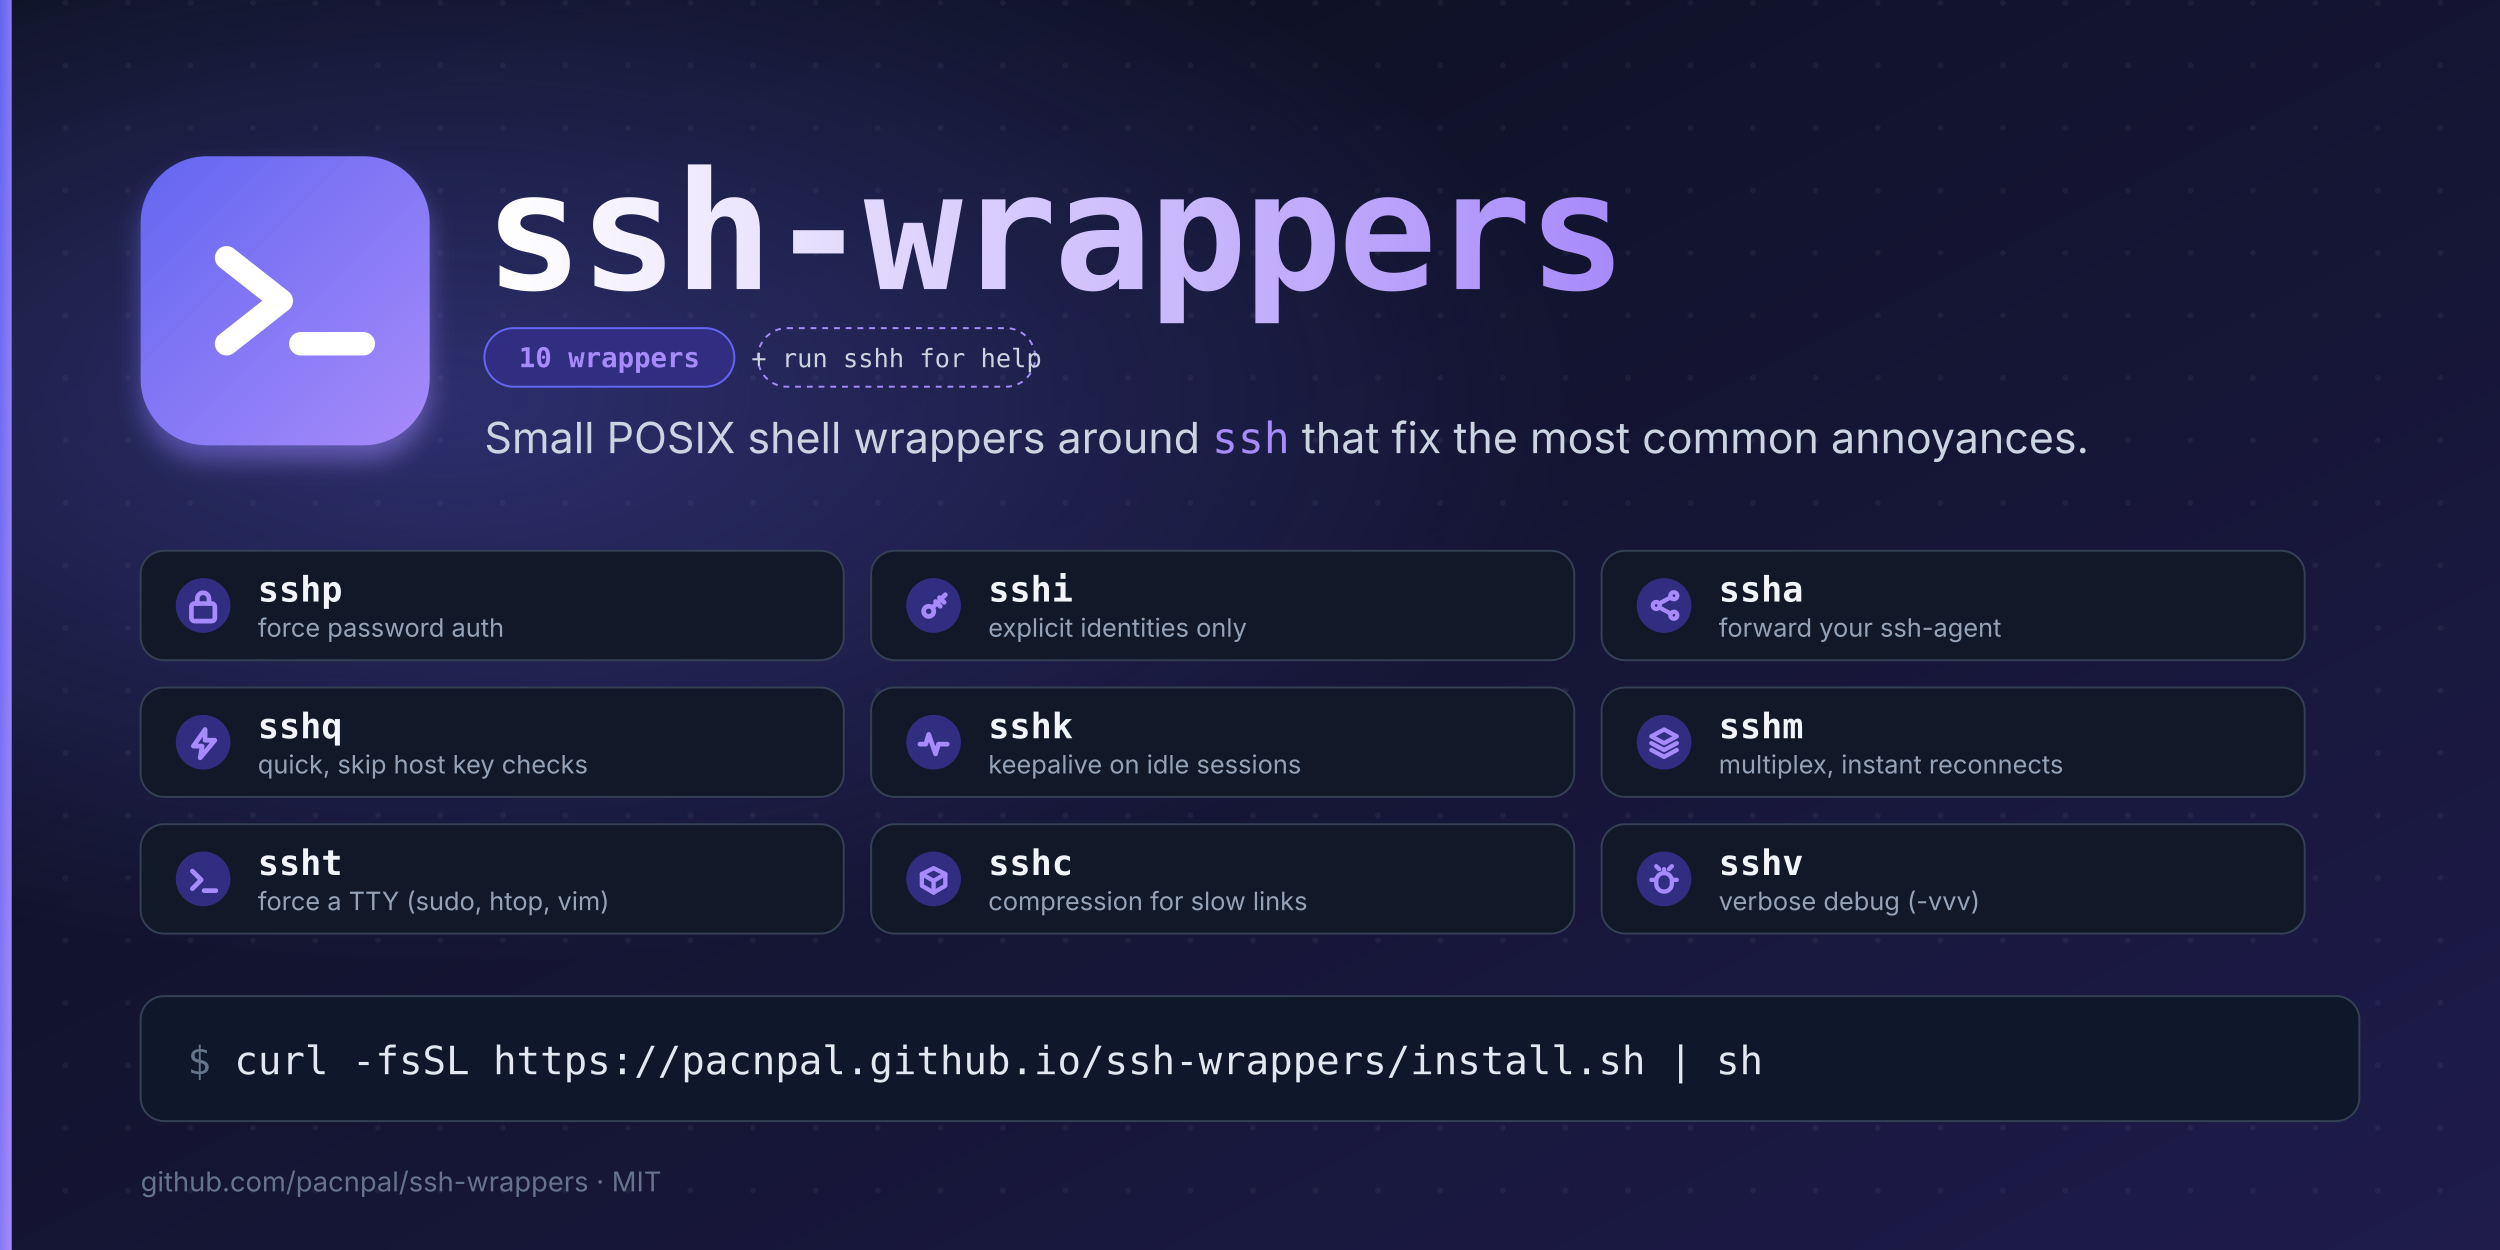
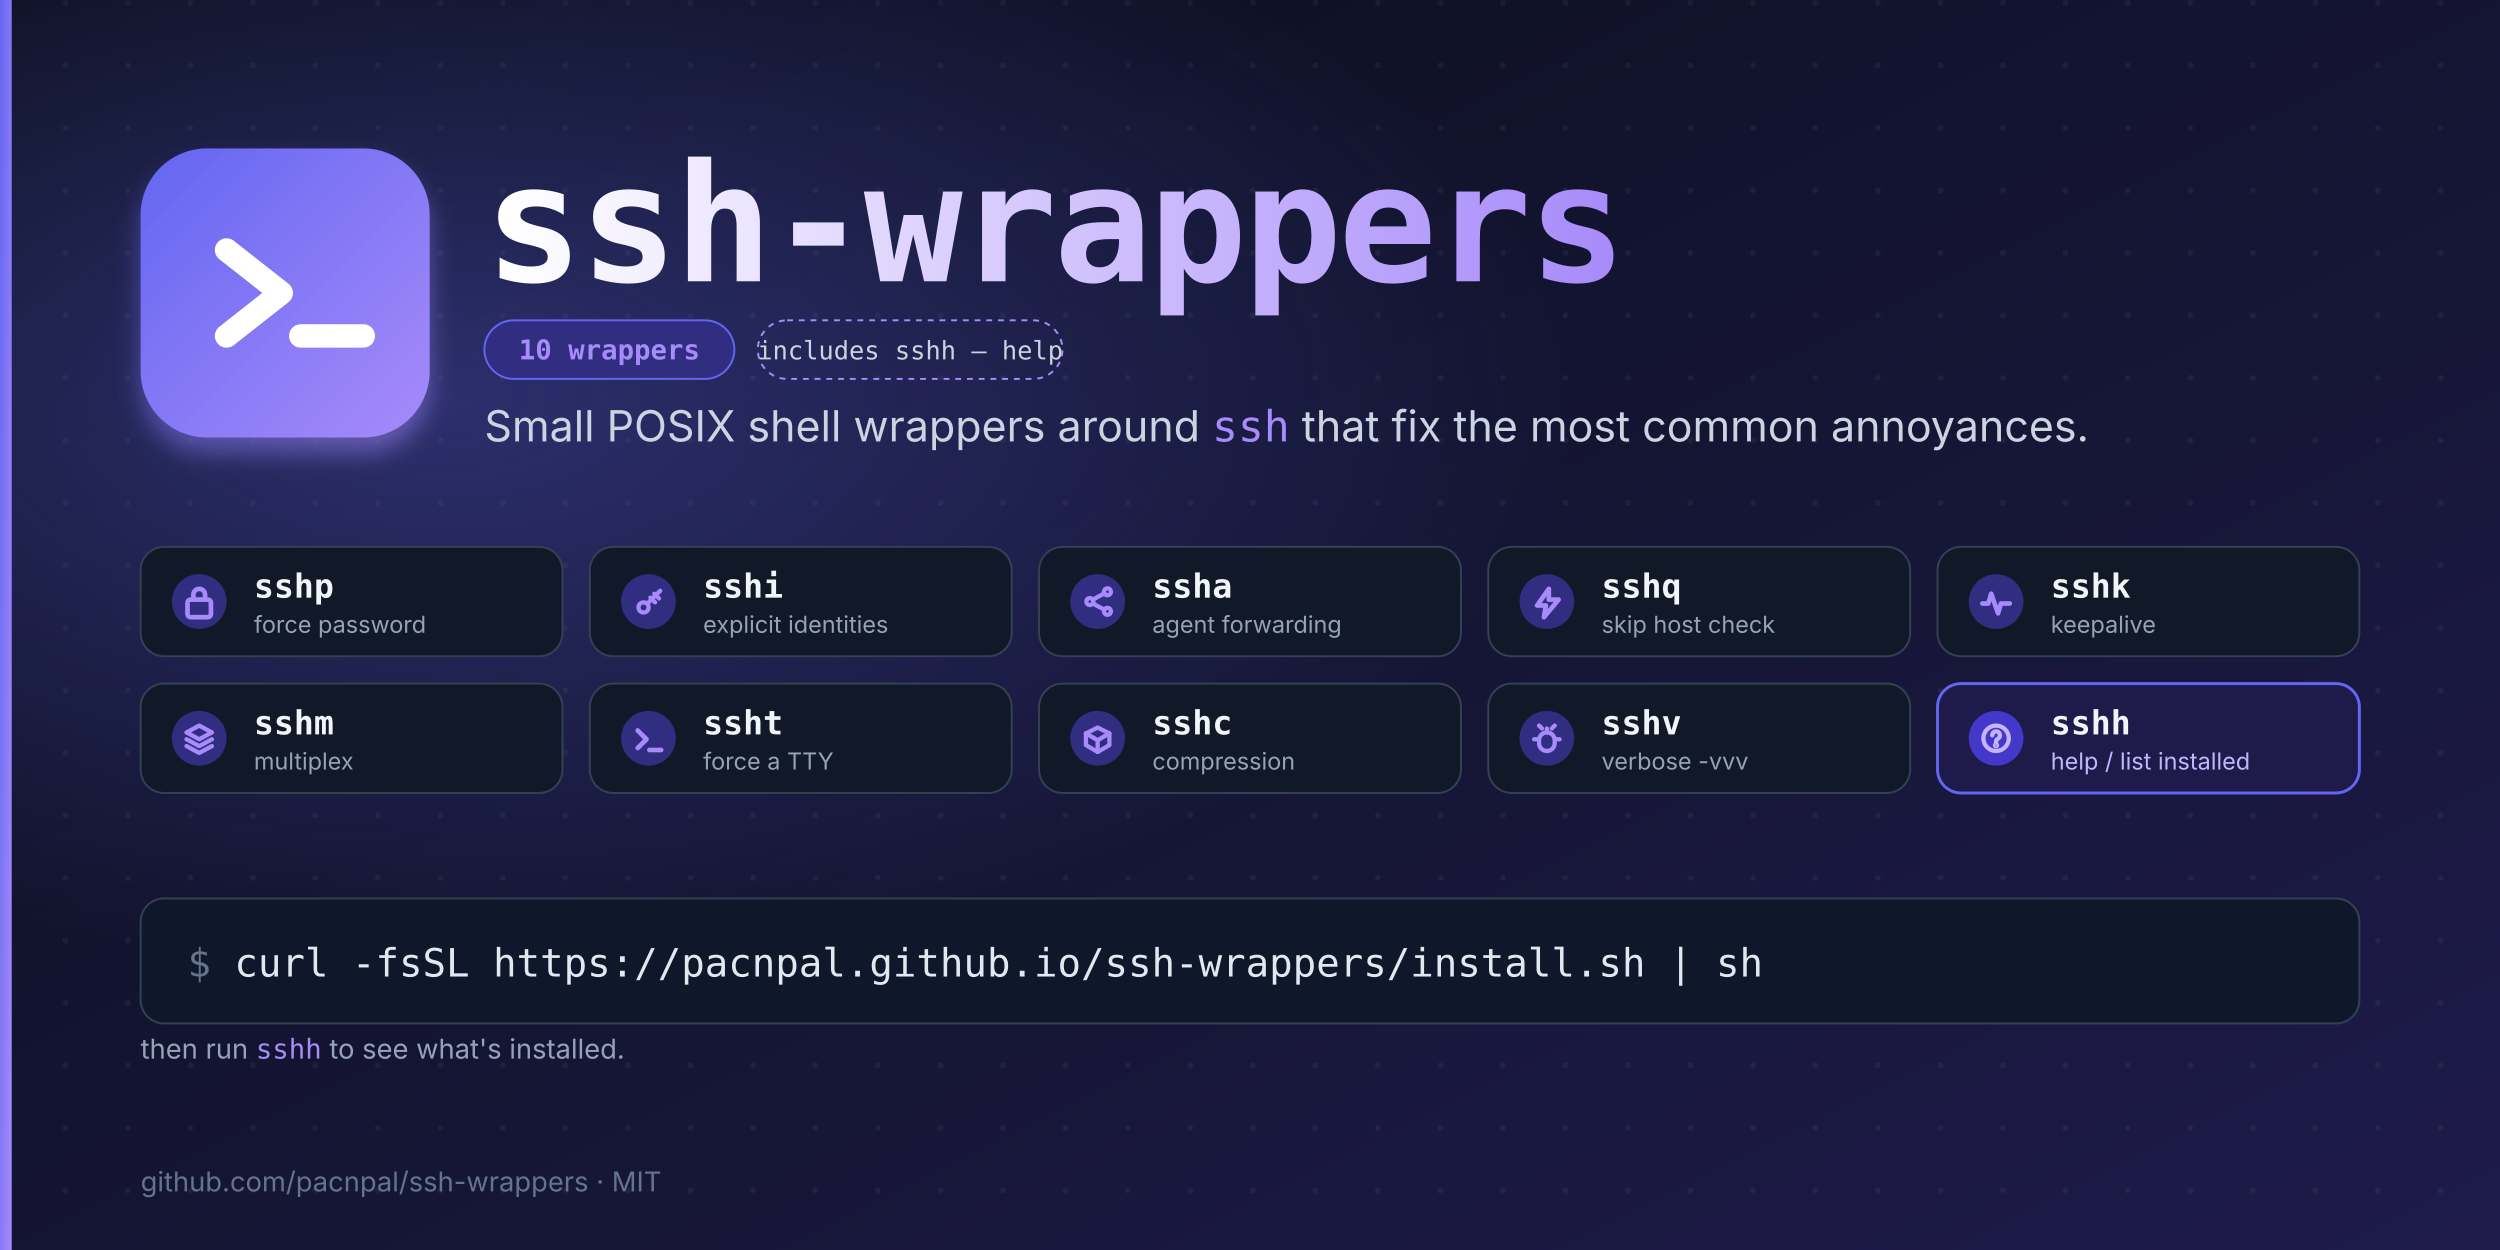
- <svg xmlns="http://www.w3.org/2000/svg" viewBox="0 0 1280 640" width="1280" height="640" role="img" aria-label="ssh-wrappers — nine small POSIX shell wrappers around ssh">
+ <svg xmlns="http://www.w3.org/2000/svg" viewBox="0 0 1280 640" width="1280" height="640" role="img" aria-label="ssh-wrappers — ten small POSIX shell wrappers around ssh">
  <defs>
    <linearGradient id="bg" x1="0" y1="0" x2="1" y2="1">
      <stop offset="0" stop-color="#0a0e1a" />
      <stop offset="1" stop-color="#1e1b4b" />
    </linearGradient>
    <linearGradient id="brand" x1="0" y1="0" x2="1" y2="1">
      <stop offset="0" stop-color="#6366f1" />
      <stop offset="1" stop-color="#a78bfa" />
    </linearGradient>
    <linearGradient id="title" x1="0" y1="0" x2="1" y2="0">
      <stop offset="0" stop-color="#ffffff" />
      <stop offset="1" stop-color="#a78bfa" />
    </linearGradient>
    <radialGradient id="glow" cx="0.18" cy="0.32" r="0.45">
      <stop offset="0" stop-color="#6366f1" stop-opacity="0.35" />
      <stop offset="1" stop-color="#6366f1" stop-opacity="0" />
    </radialGradient>
    <pattern id="dots" x="0" y="0" width="32" height="32" patternUnits="userSpaceOnUse">
      <circle cx="1.5" cy="1.5" r="1.5" fill="#ffffff" opacity="0.05" />
    </pattern>
    <filter id="shadow" x="-20%" y="-20%" width="140%" height="140%">
      <feGaussianBlur stdDeviation="6" result="b" />
      <feOffset dx="0" dy="8" in="b" result="o" />
      <feComponentTransfer in="o" result="t">
        <feFuncA type="linear" slope="0.5" />
      </feComponentTransfer>
      <feMerge>
        <feMergeNode in="t" />
        <feMergeNode in="SourceGraphic" />
      </feMerge>
    </filter>
  </defs>
  <rect width="1280" height="640" fill="url(#bg)" />
  <rect width="1280" height="640" fill="url(#dots)" />
  <rect width="1280" height="640" fill="url(#glow)" />
  <rect x="0" y="0" width="6" height="640" fill="url(#brand)" />
-   <g transform="translate(72, 80)" filter="url(#shadow)">
+   <g transform="translate(72, 76)" filter="url(#shadow)">
    <rect width="148" height="148" rx="34" fill="url(#brand)" />
    <g fill="none" stroke="#ffffff" stroke-width="12" stroke-linecap="round" stroke-linejoin="round">
      <path d="M44 52 L72 74 L44 96" />
      <path d="M82 96 L114 96" />
    </g>
  </g>
-   <text x="248" y="148" font-family="ui-monospace, SF Mono, Menlo, Consolas, monospace" font-size="84" font-weight="700" fill="url(#title)" letter-spacing="-2">ssh-wrappers</text>
-   <g transform="translate(248, 168)">
+   <text x="248" y="144" font-family="ui-monospace, SF Mono, Menlo, Consolas, monospace" font-size="84" font-weight="700" fill="url(#title)" letter-spacing="-2">ssh-wrappers</text>
+   <g transform="translate(248, 164)">
    <rect x="0" y="0" width="128" height="30" rx="15" fill="#312e81" stroke="#6366f1" stroke-width="1" />
    <text x="64" y="20" font-family="ui-monospace, SF Mono, Menlo, monospace" font-size="14" font-weight="600" fill="#a78bfa" text-anchor="middle">10 wrappers</text>
  </g>
-   <g transform="translate(388, 168)">
-     <rect x="0" y="0" width="142" height="30" rx="15" fill="transparent" stroke="#a78bfa" stroke-width="1" stroke-dasharray="3 3" />
-     <text x="71" y="20" font-family="ui-monospace, SF Mono, Menlo, monospace" font-size="13" font-weight="500" fill="#cbd5e1" text-anchor="middle">+ run sshh for help</text>
+   <g transform="translate(388, 164)">
+     <rect x="0" y="0" width="156" height="30" rx="15" fill="transparent" stroke="#a78bfa" stroke-width="1" stroke-dasharray="3 3" />
+     <text x="78" y="20" font-family="ui-monospace, SF Mono, Menlo, monospace" font-size="13" font-weight="500" fill="#cbd5e1" text-anchor="middle">includes sshh — help</text>
  </g>
-   <text x="248" y="232" font-family="-apple-system, Segoe UI, system-ui, sans-serif" font-size="22" font-weight="400" fill="#cbd5e1">Small POSIX shell wrappers around <tspan font-family="ui-monospace, SF Mono, Menlo, monospace" fill="#a78bfa">ssh</tspan> that fix the most common annoyances.</text>
+   <text x="248" y="226" font-family="-apple-system, Segoe UI, system-ui, sans-serif" font-size="22" font-weight="400" fill="#cbd5e1">Small POSIX shell wrappers around <tspan font-family="ui-monospace, SF Mono, Menlo, monospace" fill="#a78bfa">ssh</tspan> that fix the most common annoyances.</text>
  <g font-family="-apple-system, Segoe UI, system-ui, sans-serif">
-     <g transform="translate(72, 282)">
-       <rect width="360" height="56" rx="12" fill="#111827" stroke="#334155" stroke-width="1" />
-       <circle cx="32" cy="28" r="14" fill="#312e81" />
-       <g transform="translate(24, 20)" fill="none" stroke="#a78bfa" stroke-width="2.4" stroke-linecap="round" stroke-linejoin="round">
+     <g transform="translate(72, 280)">
+       <rect width="216" height="56" rx="12" fill="#111827" stroke="#334155" stroke-width="1" />
+       <circle cx="30" cy="28" r="14" fill="#312e81" />
+       <g transform="translate(22, 20)" fill="none" stroke="#a78bfa" stroke-width="2.4" stroke-linecap="round" stroke-linejoin="round">
        <rect x="2" y="7" width="12" height="9" rx="1.6" />
        <path d="M5 7V4.5a3 3 0 1 1 6 0V7" />
      </g>
-       <text x="60" y="26" font-family="ui-monospace, SF Mono, Menlo, monospace" font-size="18" font-weight="700" fill="#f1f5f9">sshp</text>
-       <text x="60" y="44" font-size="13" fill="#94a3b8">force password auth</text>
+       <text x="58" y="26" font-family="ui-monospace, SF Mono, Menlo, monospace" font-size="17" font-weight="700" fill="#f1f5f9">sshp</text>
+       <text x="58" y="44" font-size="12" fill="#94a3b8">force password</text>
    </g>
-     <g transform="translate(446, 282)">
-       <rect width="360" height="56" rx="12" fill="#111827" stroke="#334155" stroke-width="1" />
-       <circle cx="32" cy="28" r="14" fill="#312e81" />
-       <g transform="translate(24, 20)" fill="none" stroke="#a78bfa" stroke-width="2.4" stroke-linecap="round" stroke-linejoin="round">
+     <g transform="translate(302, 280)">
+       <rect width="216" height="56" rx="12" fill="#111827" stroke="#334155" stroke-width="1" />
+       <circle cx="30" cy="28" r="14" fill="#312e81" />
+       <g transform="translate(22, 20)" fill="none" stroke="#a78bfa" stroke-width="2.2" stroke-linecap="round" stroke-linejoin="round">
        <circle cx="5.5" cy="11" r="2.6" />
        <path d="M7.5 9l6.5-6.5M11 4l2.4 2.4M9 6l2.4 2.4" />
      </g>
-       <text x="60" y="26" font-family="ui-monospace, SF Mono, Menlo, monospace" font-size="18" font-weight="700" fill="#f1f5f9">sshi</text>
-       <text x="60" y="44" font-size="13" fill="#94a3b8">explicit identities only</text>
+       <text x="58" y="26" font-family="ui-monospace, SF Mono, Menlo, monospace" font-size="17" font-weight="700" fill="#f1f5f9">sshi</text>
+       <text x="58" y="44" font-size="12" fill="#94a3b8">explicit identities</text>
    </g>
-     <g transform="translate(820, 282)">
-       <rect width="360" height="56" rx="12" fill="#111827" stroke="#334155" stroke-width="1" />
-       <circle cx="32" cy="28" r="14" fill="#312e81" />
-       <g transform="translate(24, 20)" fill="none" stroke="#a78bfa" stroke-width="2.2" stroke-linecap="round" stroke-linejoin="round">
+     <g transform="translate(532, 280)">
+       <rect width="216" height="56" rx="12" fill="#111827" stroke="#334155" stroke-width="1" />
+       <circle cx="30" cy="28" r="14" fill="#312e81" />
+       <g transform="translate(22, 20)" fill="none" stroke="#a78bfa" stroke-width="2.2" stroke-linecap="round" stroke-linejoin="round">
        <circle cx="4" cy="8" r="1.8" />
        <circle cx="13" cy="3" r="1.8" />
        <circle cx="13" cy="13" r="1.8" />
        <path d="M5.5 7l6-3.2M5.5 9l6 3.2" />
      </g>
-       <text x="60" y="26" font-family="ui-monospace, SF Mono, Menlo, monospace" font-size="18" font-weight="700" fill="#f1f5f9">ssha</text>
-       <text x="60" y="44" font-size="13" fill="#94a3b8">forward your ssh-agent</text>
+       <text x="58" y="26" font-family="ui-monospace, SF Mono, Menlo, monospace" font-size="17" font-weight="700" fill="#f1f5f9">ssha</text>
+       <text x="58" y="44" font-size="12" fill="#94a3b8">agent forwarding</text>
    </g>
-     <g transform="translate(72, 352)">
-       <rect width="360" height="56" rx="12" fill="#111827" stroke="#334155" stroke-width="1" />
-       <circle cx="32" cy="28" r="14" fill="#312e81" />
-       <g transform="translate(24, 20)" fill="none" stroke="#a78bfa" stroke-width="2.4" stroke-linecap="round" stroke-linejoin="round">
+     <g transform="translate(762, 280)">
+       <rect width="216" height="56" rx="12" fill="#111827" stroke="#334155" stroke-width="1" />
+       <circle cx="30" cy="28" r="14" fill="#312e81" />
+       <g transform="translate(22, 20)" fill="none" stroke="#a78bfa" stroke-width="2.4" stroke-linecap="round" stroke-linejoin="round">
        <path d="M9 1.5L3 10h4.5l-1 6 7.5-9h-5z" />
      </g>
-       <text x="60" y="26" font-family="ui-monospace, SF Mono, Menlo, monospace" font-size="18" font-weight="700" fill="#f1f5f9">sshq</text>
-       <text x="60" y="44" font-size="13" fill="#94a3b8">quick, skip host key checks</text>
+       <text x="58" y="26" font-family="ui-monospace, SF Mono, Menlo, monospace" font-size="17" font-weight="700" fill="#f1f5f9">sshq</text>
+       <text x="58" y="44" font-size="12" fill="#94a3b8">skip host check</text>
    </g>
-     <g transform="translate(446, 352)">
-       <rect width="360" height="56" rx="12" fill="#111827" stroke="#334155" stroke-width="1" />
-       <circle cx="32" cy="28" r="14" fill="#312e81" />
-       <g transform="translate(24, 20)" fill="none" stroke="#a78bfa" stroke-width="2.4" stroke-linecap="round" stroke-linejoin="round">
+     <g transform="translate(992, 280)">
+       <rect width="216" height="56" rx="12" fill="#111827" stroke="#334155" stroke-width="1" />
+       <circle cx="30" cy="28" r="14" fill="#312e81" />
+       <g transform="translate(22, 20)" fill="none" stroke="#a78bfa" stroke-width="2.4" stroke-linecap="round" stroke-linejoin="round">
        <path d="M1 9h3l1.5-5L9 14l1.5-5h4.5" />
      </g>
-       <text x="60" y="26" font-family="ui-monospace, SF Mono, Menlo, monospace" font-size="18" font-weight="700" fill="#f1f5f9">sshk</text>
-       <text x="60" y="44" font-size="13" fill="#94a3b8">keepalive on idle sessions</text>
+       <text x="58" y="26" font-family="ui-monospace, SF Mono, Menlo, monospace" font-size="17" font-weight="700" fill="#f1f5f9">sshk</text>
+       <text x="58" y="44" font-size="12" fill="#94a3b8">keepalive</text>
    </g>
-     <g transform="translate(820, 352)">
-       <rect width="360" height="56" rx="12" fill="#111827" stroke="#334155" stroke-width="1" />
-       <circle cx="32" cy="28" r="14" fill="#312e81" />
-       <g transform="translate(24, 20)" fill="none" stroke="#a78bfa" stroke-width="2.2" stroke-linecap="round" stroke-linejoin="round">
+     <g transform="translate(72, 350)">
+       <rect width="216" height="56" rx="12" fill="#111827" stroke="#334155" stroke-width="1" />
+       <circle cx="30" cy="28" r="14" fill="#312e81" />
+       <g transform="translate(22, 20)" fill="none" stroke="#a78bfa" stroke-width="2.2" stroke-linecap="round" stroke-linejoin="round">
        <path d="M8 1.5l6.5 3.5L8 8.5 1.5 5z" />
        <path d="M1.5 8.5L8 12l6.5-3.5" />
        <path d="M1.5 12L8 15.5 14.5 12" />
      </g>
-       <text x="60" y="26" font-family="ui-monospace, SF Mono, Menlo, monospace" font-size="18" font-weight="700" fill="#f1f5f9">sshm</text>
-       <text x="60" y="44" font-size="13" fill="#94a3b8">multiplex, instant reconnects</text>
+       <text x="58" y="26" font-family="ui-monospace, SF Mono, Menlo, monospace" font-size="17" font-weight="700" fill="#f1f5f9">sshm</text>
+       <text x="58" y="44" font-size="12" fill="#94a3b8">multiplex</text>
    </g>
-     <g transform="translate(72, 422)">
-       <rect width="360" height="56" rx="12" fill="#111827" stroke="#334155" stroke-width="1" />
-       <circle cx="32" cy="28" r="14" fill="#312e81" />
-       <g transform="translate(24, 20)" fill="none" stroke="#a78bfa" stroke-width="2.4" stroke-linecap="round" stroke-linejoin="round">
+     <g transform="translate(302, 350)">
+       <rect width="216" height="56" rx="12" fill="#111827" stroke="#334155" stroke-width="1" />
+       <circle cx="30" cy="28" r="14" fill="#312e81" />
+       <g transform="translate(22, 20)" fill="none" stroke="#a78bfa" stroke-width="2.4" stroke-linecap="round" stroke-linejoin="round">
        <path d="M2.5 13l4.5-4.5L2.5 4M8.5 14h6" />
      </g>
-       <text x="60" y="26" font-family="ui-monospace, SF Mono, Menlo, monospace" font-size="18" font-weight="700" fill="#f1f5f9">ssht</text>
-       <text x="60" y="44" font-size="13" fill="#94a3b8">force a TTY (sudo, htop, vim)</text>
+       <text x="58" y="26" font-family="ui-monospace, SF Mono, Menlo, monospace" font-size="17" font-weight="700" fill="#f1f5f9">ssht</text>
+       <text x="58" y="44" font-size="12" fill="#94a3b8">force a TTY</text>
    </g>
-     <g transform="translate(446, 422)">
-       <rect width="360" height="56" rx="12" fill="#111827" stroke="#334155" stroke-width="1" />
-       <circle cx="32" cy="28" r="14" fill="#312e81" />
-       <g transform="translate(24, 20)" fill="none" stroke="#a78bfa" stroke-width="2.2" stroke-linecap="round" stroke-linejoin="round">
+     <g transform="translate(532, 350)">
+       <rect width="216" height="56" rx="12" fill="#111827" stroke="#334155" stroke-width="1" />
+       <circle cx="30" cy="28" r="14" fill="#312e81" />
+       <g transform="translate(22, 20)" fill="none" stroke="#a78bfa" stroke-width="2.2" stroke-linecap="round" stroke-linejoin="round">
        <path d="M14 5.5L8 2.5 2 5.5v6l6 3.5 6-3.5z" />
        <path d="M2 5.5L8 9l6-3.5M8 9v6" />
      </g>
-       <text x="60" y="26" font-family="ui-monospace, SF Mono, Menlo, monospace" font-size="18" font-weight="700" fill="#f1f5f9">sshc</text>
-       <text x="60" y="44" font-size="13" fill="#94a3b8">compression for slow links</text>
+       <text x="58" y="26" font-family="ui-monospace, SF Mono, Menlo, monospace" font-size="17" font-weight="700" fill="#f1f5f9">sshc</text>
+       <text x="58" y="44" font-size="12" fill="#94a3b8">compression</text>
    </g>
-     <g transform="translate(820, 422)">
-       <rect width="360" height="56" rx="12" fill="#111827" stroke="#334155" stroke-width="1" />
-       <circle cx="32" cy="28" r="14" fill="#312e81" />
-       <g transform="translate(24, 20)" fill="none" stroke="#a78bfa" stroke-width="2.2" stroke-linecap="round" stroke-linejoin="round">
+     <g transform="translate(762, 350)">
+       <rect width="216" height="56" rx="12" fill="#111827" stroke="#334155" stroke-width="1" />
+       <circle cx="30" cy="28" r="14" fill="#312e81" />
+       <g transform="translate(22, 20)" fill="none" stroke="#a78bfa" stroke-width="2.2" stroke-linecap="round" stroke-linejoin="round">
        <rect x="4" y="5" width="8" height="9.5" rx="4" />
        <path d="M8 5V3M5.5 3l-1.5-1.5M10.5 3l1.5-1.5M3 8.5H1.5M14.5 8.5H13" />
      </g>
-       <text x="60" y="26" font-family="ui-monospace, SF Mono, Menlo, monospace" font-size="18" font-weight="700" fill="#f1f5f9">sshv</text>
-       <text x="60" y="44" font-size="13" fill="#94a3b8">verbose debug (-vvv)</text>
+       <text x="58" y="26" font-family="ui-monospace, SF Mono, Menlo, monospace" font-size="17" font-weight="700" fill="#f1f5f9">sshv</text>
+       <text x="58" y="44" font-size="12" fill="#94a3b8">verbose -vvv</text>
+     </g>
+     <g transform="translate(992, 350)">
+       <rect width="216" height="56" rx="12" fill="#1e1b4b" stroke="#6366f1" stroke-width="1.5" />
+       <circle cx="30" cy="28" r="14" fill="#4338ca" />
+       <g transform="translate(22, 20)" fill="none" stroke="#c4b5fd" stroke-width="2.2" stroke-linecap="round" stroke-linejoin="round">
+         <circle cx="8" cy="8" r="6.5" />
+         <path d="M6 6.5a2 2 0 1 1 2.8 1.8c-.8.4-.8 1-.8 1.7" />
+         <circle cx="8" cy="11.6" r=".5" fill="#c4b5fd" />
+       </g>
+       <text x="58" y="26" font-family="ui-monospace, SF Mono, Menlo, monospace" font-size="17" font-weight="700" fill="#f1f5f9">sshh</text>
+       <text x="58" y="44" font-size="12" fill="#c4b5fd">help / list installed</text>
    </g>
  </g>
-   <g transform="translate(72, 510)">
+   <g transform="translate(72, 460)">
    <rect width="1136" height="64" rx="12" fill="#0f172a" stroke="#334155" stroke-width="1" />
    <text x="24" y="40" font-family="ui-monospace, SF Mono, Menlo, monospace" font-size="20" fill="#64748b">$</text>
    <text x="48" y="40" font-family="ui-monospace, SF Mono, Menlo, monospace" font-size="20" fill="#e2e8f0">curl -fsSL https://pacnpal.github.io/ssh-wrappers/install.sh | sh</text>
  </g>
+   <g transform="translate(72, 542)">
+     <text font-family="-apple-system, Segoe UI, system-ui, sans-serif" font-size="14" fill="#94a3b8">
+       <tspan>then run </tspan>
+       <tspan font-family="ui-monospace, SF Mono, Menlo, monospace" fill="#a78bfa">sshh</tspan>
+       <tspan> to see what's installed.</tspan>
+     </text>
+   </g>
  <text x="72" y="610" font-family="-apple-system, Segoe UI, system-ui, sans-serif" font-size="14" fill="#64748b">github.com/pacnpal/ssh-wrappers · MIT</text>
</svg>
